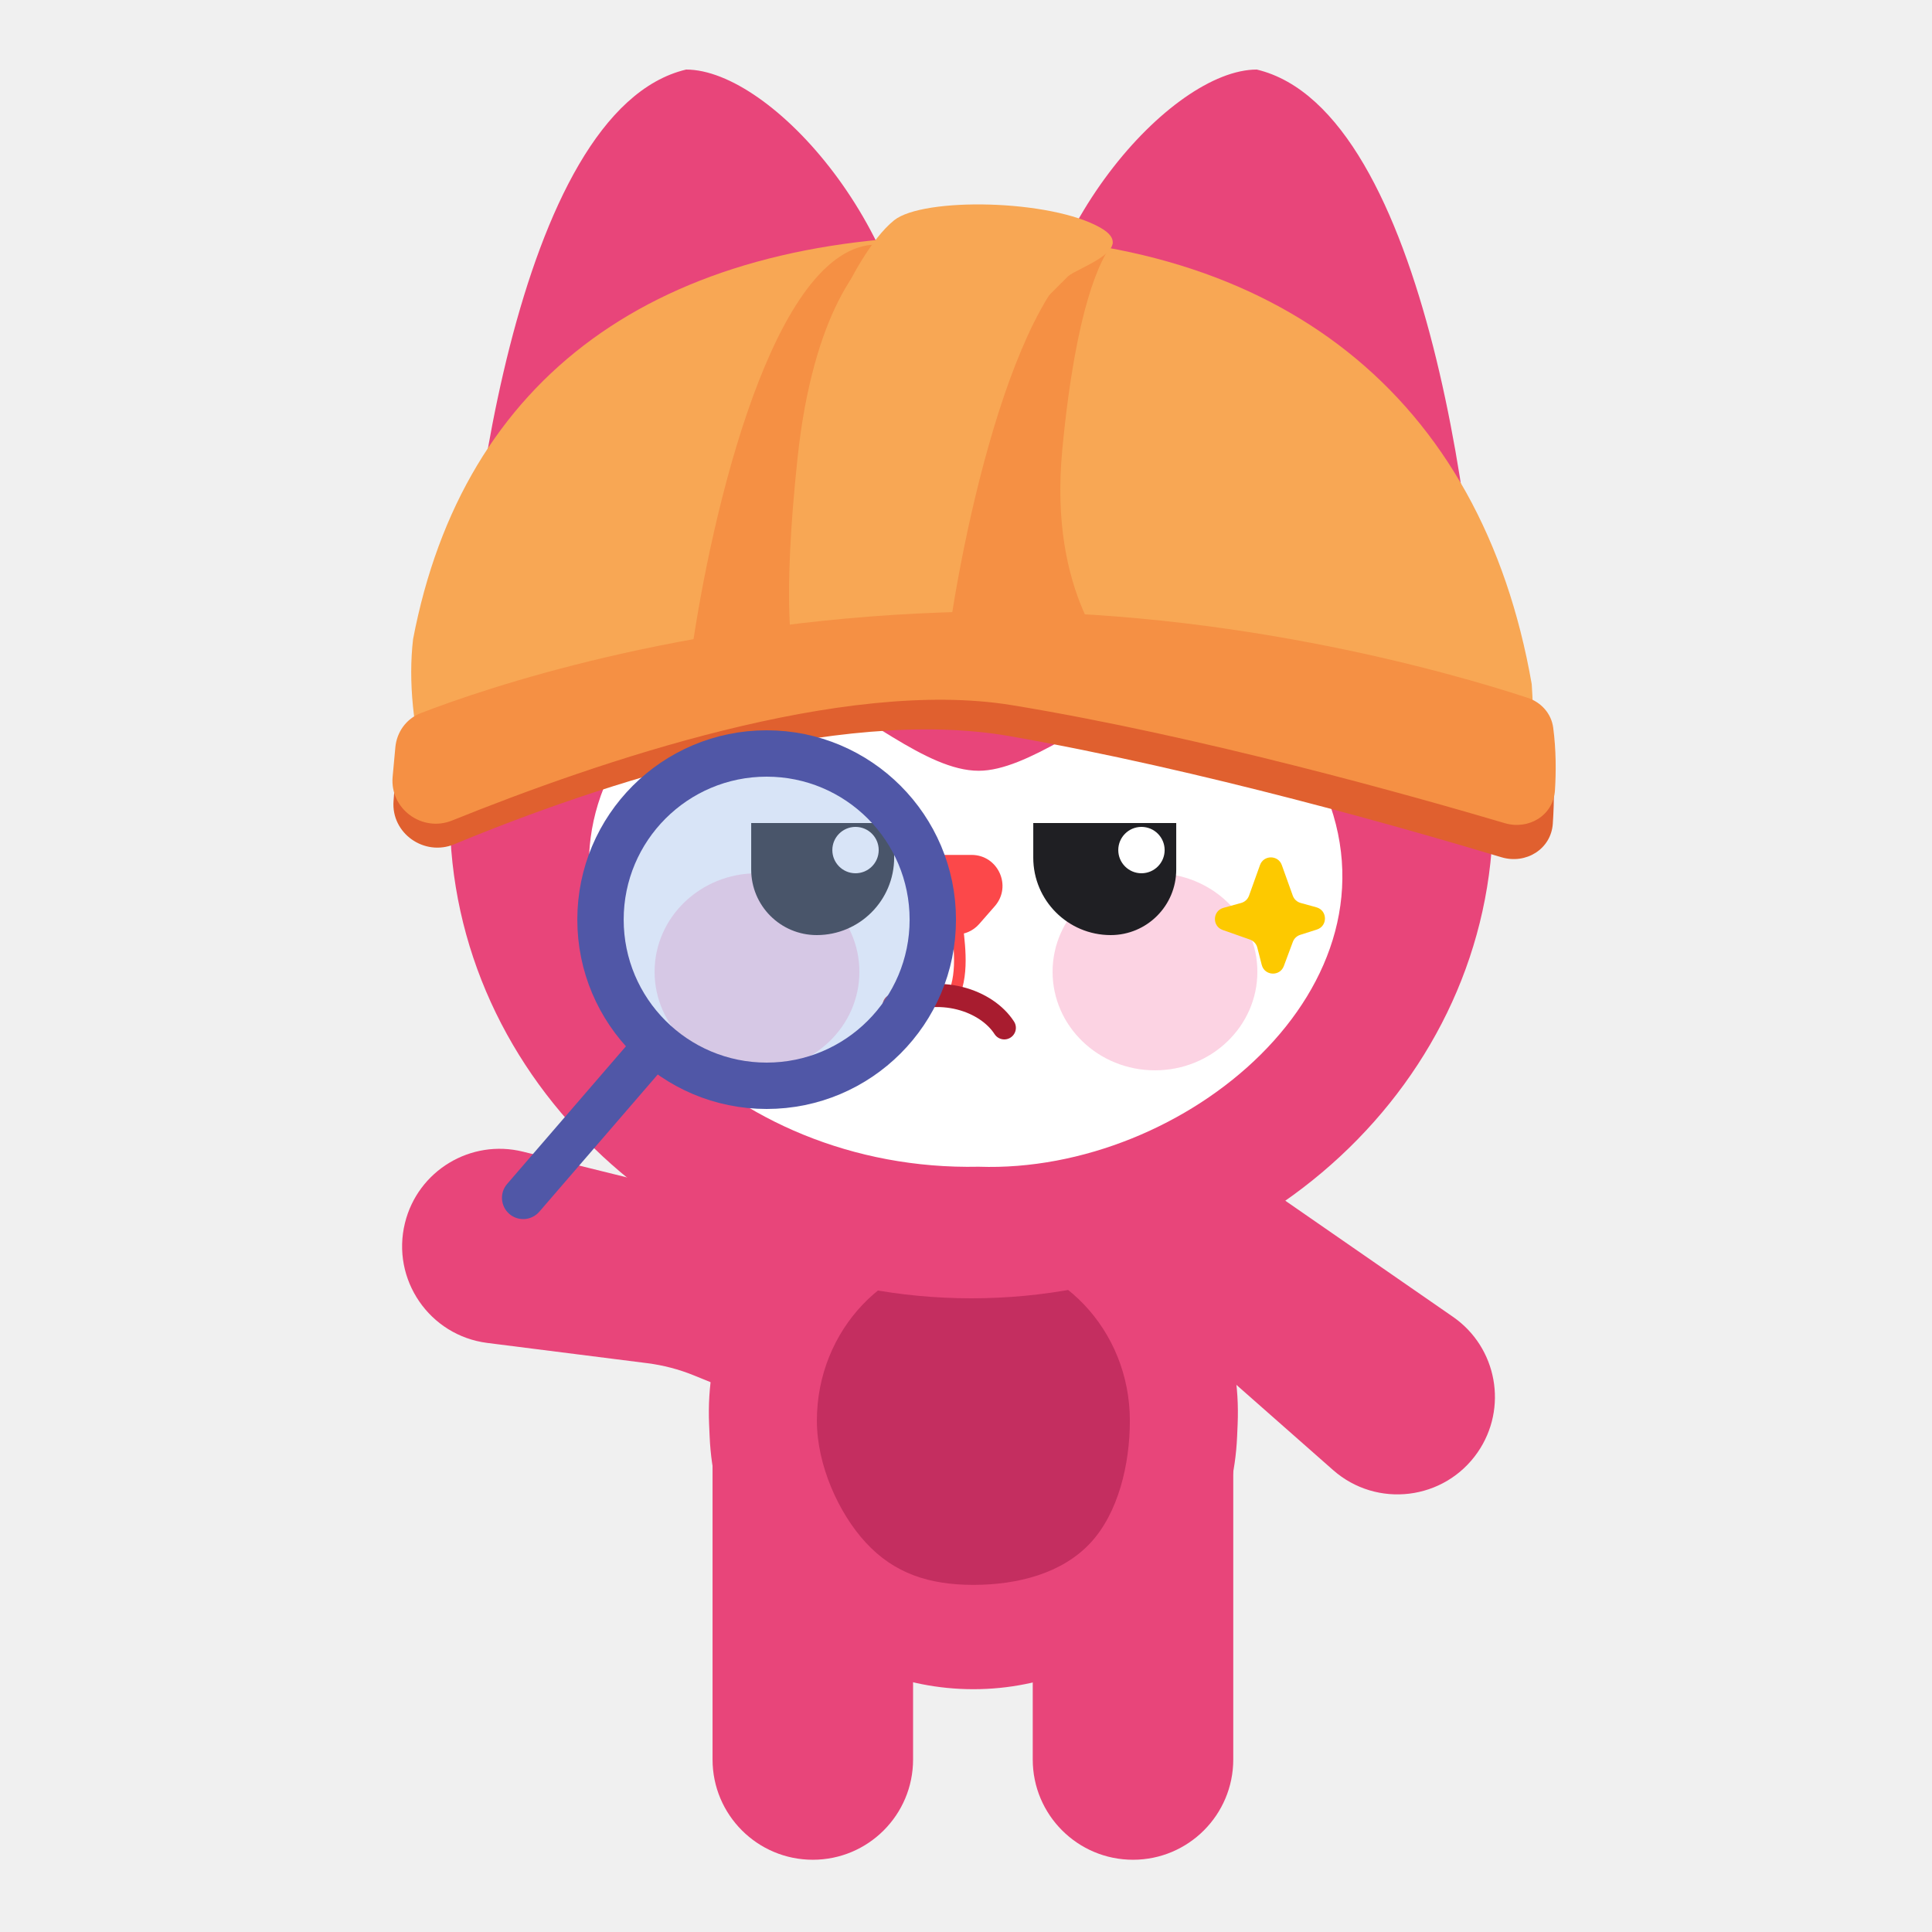
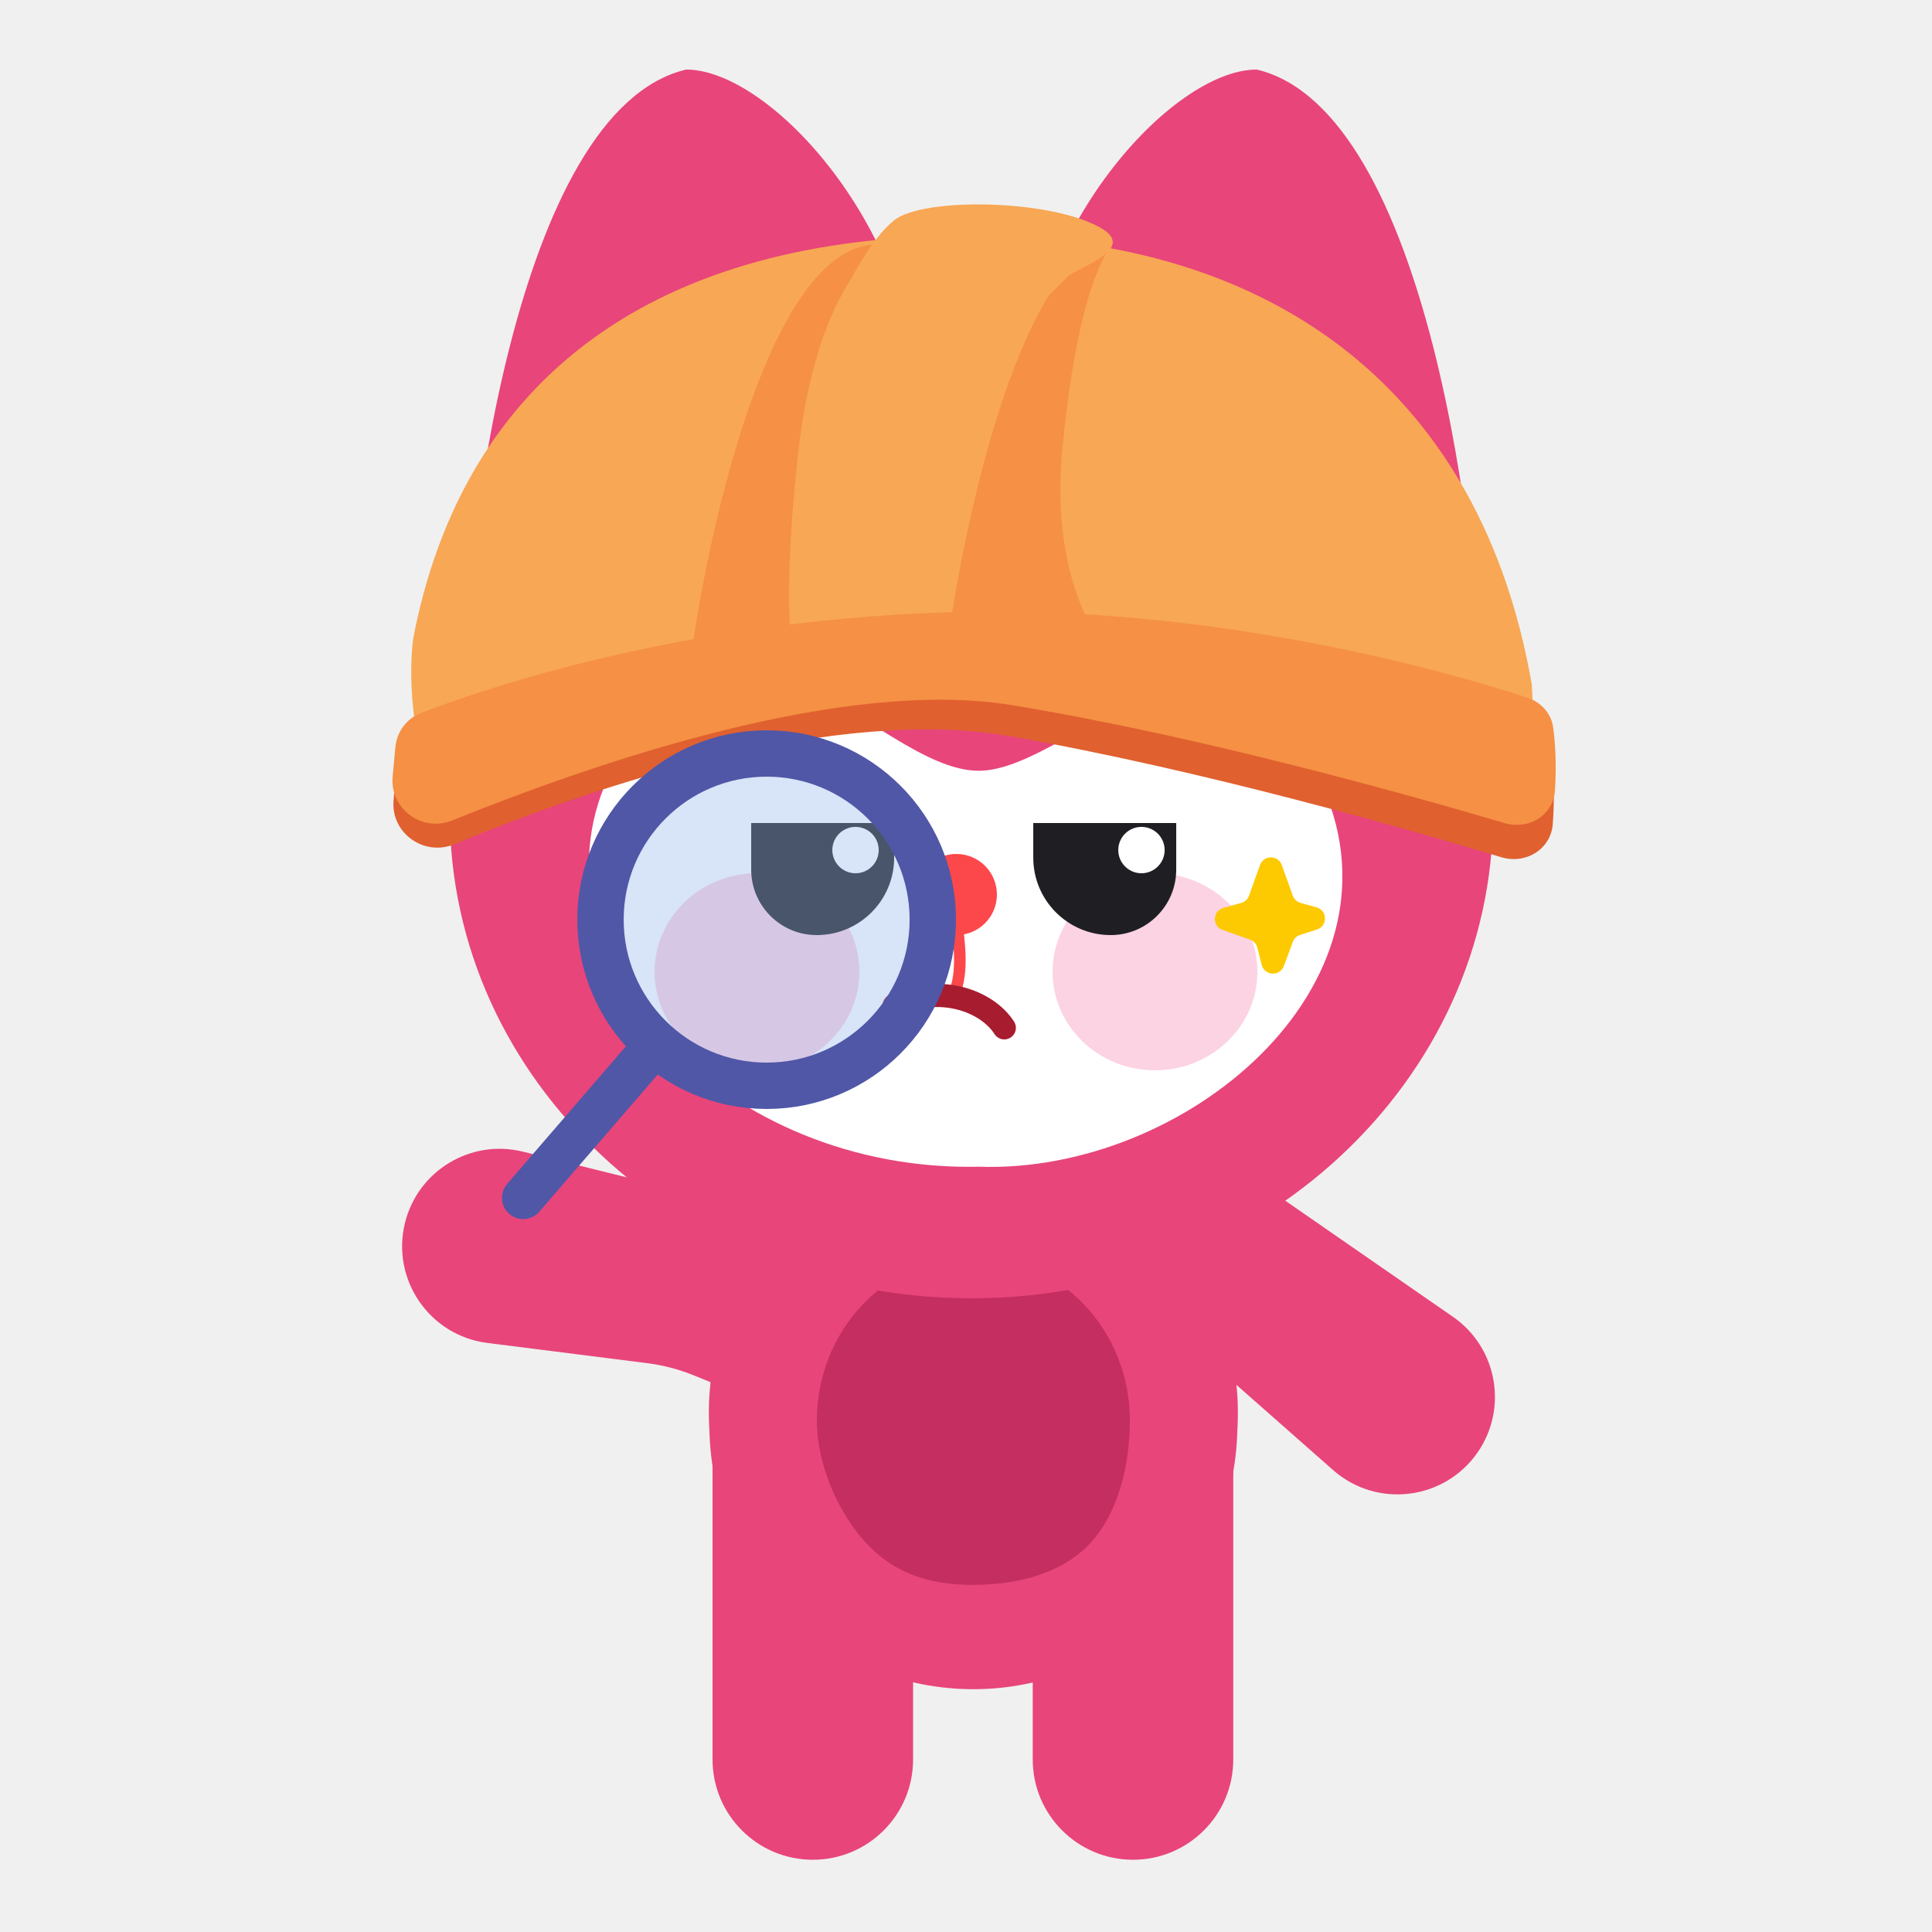
<svg xmlns="http://www.w3.org/2000/svg" width="500" height="500" viewBox="0 0 500 500" fill="none">
  <path d="M104.81 316.474C108.156 302.954 121.829 294.706 135.35 298.051L219.991 318.998C233.316 322.295 241.445 335.771 238.148 349.097C234.51 363.798 218.682 371.856 204.654 366.15L179.605 355.961C175.717 354.379 171.641 353.312 167.478 352.785L126.125 347.552C111.152 345.658 101.185 331.124 104.81 316.474Z" fill="#E8457A" />
-   <path d="M382.401 375.882C390.33 364.431 387.476 348.721 376.025 340.791L304.34 291.151C293.055 283.335 277.57 286.149 269.755 297.435C261.133 309.885 265.554 327.087 279.112 333.837L303.32 345.889C307.077 347.759 310.573 350.111 313.722 352.886L344.993 380.445C356.315 390.424 373.809 388.29 382.401 375.882Z" fill="#E8457A" />
-   <path d="M184.408 378.35H198.303C219.29 378.35 236.303 395.364 236.303 416.35V455.355C236.303 469.686 224.686 481.303 210.356 481.303V481.303C196.025 481.303 184.408 469.686 184.408 455.355V378.35Z" fill="#E8457A" />
-   <path d="M319.167 378.35H305.272C284.286 378.35 267.272 395.364 267.272 416.35V455.355C267.272 469.686 278.889 481.303 293.22 481.303V481.303C307.55 481.303 319.167 469.686 319.167 455.355V378.35Z" fill="#E8457A" />
+   <path d="M382.401 375.882C390.33 364.431 387.476 348.721 376.025 340.791L304.34 291.151C293.055 283.335 277.57 286.149 269.755 297.435C261.133 309.885 265.555 327.087 279.112 333.837L303.32 345.889C307.077 347.759 310.573 350.111 313.722 352.886L344.993 380.445C356.315 390.424 373.809 388.29 382.401 375.882Z" fill="#E8457A" />
+   <path d="M184.408 378.35H198.303C219.29 378.35 236.303 395.364 236.303 416.35V455.355C236.303 469.686 224.686 481.303 210.356 481.303C196.025 481.303 184.408 469.686 184.408 455.355V378.35Z" fill="#E8457A" />
+   <path d="M319.167 378.35H305.272C284.286 378.35 267.272 395.364 267.272 416.35V455.355C267.272 469.686 278.889 481.303 293.22 481.303C307.55 481.303 319.167 469.686 319.167 455.355V378.35Z" fill="#E8457A" />
  <path d="M183.516 368.598C181.822 329.659 212.933 297.165 251.908 297.165C290.884 297.165 321.994 329.659 320.3 368.598L320.16 371.819C318.57 408.359 288.483 437.165 251.908 437.165C215.333 437.165 185.246 408.359 183.657 371.819L183.516 368.598Z" fill="#E8457A" />
  <path d="M292.408 367.665C292.408 379.148 289.335 391.577 282.283 399.225C274.92 407.211 263.334 410.165 251.908 410.165C240.483 410.165 231.428 407.211 224.064 399.225C217.013 391.577 211.408 379.148 211.408 367.665C211.408 344.193 229.541 325.165 251.908 325.165C274.276 325.165 292.408 344.193 292.408 367.665Z" fill="#C42E60" />
  <path d="M237.408 105C237.408 149.735 235.014 272.5 212.835 272.5C190.657 272.5 119.408 231.735 119.408 187C119.408 142.265 133.408 28.5 177.566 18C199.745 18 237.408 60.265 237.408 105Z" fill="#E8457A" />
  <path d="M265.408 105C265.408 149.735 267.803 272.5 289.981 272.5C312.16 272.5 383.408 231.735 383.408 187C383.408 142.265 369.408 28.5 325.25 18C303.072 18 265.408 60.265 265.408 105Z" fill="#E8457A" />
  <path d="M386.408 210.5C386.408 279.812 325.967 336 251.408 336C176.85 336 116.408 279.812 116.408 210.5C116.408 141.188 176.85 85 251.408 85C325.967 85 386.408 141.188 386.408 210.5Z" fill="#E8457A" />
  <path d="M342.42 203.73C364.989 255.219 306.703 303.81 253.288 301.948C187.803 303.345 137.759 249.667 156.316 203.73C187.803 137.165 225.908 199.474 253.288 199.474C278.408 199.474 320.332 143.216 342.42 203.73Z" fill="white" />
  <ellipse opacity="0.46" cx="298.908" cy="251.5" rx="26.5" ry="25.5" fill="#F89FC2" />
  <ellipse opacity="0.46" cx="195.908" cy="251.5" rx="26.5" ry="25.5" fill="#F89FC2" />
  <path d="M247.766 240C248.394 245.595 249.557 254.286 245.408 260" stroke="#FC484A" stroke-width="3" />
-   <path d="M241.387 239.117C244.574 242.76 250.242 242.76 253.429 239.117L257.453 234.517C261.978 229.344 258.304 221.25 251.432 221.25H243.385C236.512 221.25 232.838 229.344 237.363 234.517L241.387 239.117Z" fill="#FC484A" />
+   <path d="M258 231.5C258 237.299 253.299 242 247.5 242C241.701 242 237 237.299 237 231.5C237 225.701 241.701 221 247.5 221C253.299 221 258 225.701 258 231.5Z" fill="#FC484A" />
  <path d="M326.084 223.878C327.034 221.227 330.782 221.227 331.732 223.878L334.573 231.801C334.902 232.719 335.657 233.42 336.597 233.68L340.697 234.814C343.572 235.609 343.651 239.657 340.81 240.563L336.487 241.943C335.61 242.223 334.91 242.89 334.588 243.753L332.255 250.017C331.229 252.772 327.264 252.56 326.537 249.712L325.396 245.244C325.148 244.273 324.431 243.49 323.485 243.157L316.426 240.673C313.655 239.698 313.791 235.735 316.622 234.952L321.22 233.68C322.16 233.42 322.915 232.719 323.244 231.801L326.084 223.878Z" fill="#FDC900" />
  <path d="M231.408 260.194C243.226 254.531 255.408 259 259.908 266" stroke="#A81C2F" stroke-width="6" stroke-linecap="round" />
  <path d="M101.847 207.297L102.422 199.82C102.723 195.908 105.075 192.47 108.704 190.98C124.774 184.378 173.348 166.908 242.879 164.255C314.568 161.519 376.172 179.139 394.714 185.087C398.301 186.238 400.953 189.224 401.433 192.96C402.359 200.15 402.261 207.369 401.865 213.175C401.417 219.762 394.888 223.758 388.566 221.852C365.161 214.798 310.941 199.214 261.313 190.515C216.599 182.677 155.215 202.872 117.574 218.488C109.814 221.708 101.203 215.674 101.847 207.297Z" fill="#E0602F" />
-   <path d="M250.408 61C331.042 61 383.408 102.5 396.408 177.044C397.072 186.032 396.619 195.034 395.175 203.918C359.035 186.125 307.548 175 250.408 175C195.745 175 146.255 185.181 110.426 201.642C106.932 188.723 105.622 176.34 106.908 165.387C119.908 97.5 169.775 61 250.408 61Z" fill="#F8A754" />
+   <path fill-rule="evenodd" clip-rule="evenodd" d="M250.408 61C331.042 61 383.408 102.5 396.408 177.044C397.072 186.032 396.619 195.034 395.175 203.918C359.035 186.125 307.548 175 250.408 175C195.745 175 146.255 185.181 110.426 201.642C106.932 188.723 105.622 176.34 106.908 165.387C119.908 97.5 169.775 61 250.408 61Z" fill="#F8A754" />
  <path d="M101.614 201.021L102.317 193.404C102.682 189.448 105.148 186.009 108.854 184.576C125.499 178.137 175.838 160.931 243.908 158.5C314.205 155.989 376.799 174.489 395.35 180.592C398.855 181.745 401.477 184.655 401.965 188.313C402.74 194.13 402.719 199.833 402.418 204.57C402.009 211.022 395.625 214.863 389.425 213.029C365.991 206.096 310.747 190.513 261.908 182.5C218.267 175.34 154.815 197.096 117.008 212.346C109.259 215.472 100.846 209.341 101.614 201.021Z" fill="#F59044" />
  <path d="M224.408 63.5C198.409 67.904 182.908 138.333 178.408 173H206.408C204.742 170.5 202.408 156.1 206.408 118.5C210.408 80.9 223.075 66.167 228.908 63.5C228.908 63 224.908 63.415 224.408 63.5Z" fill="#F59044" />
  <path d="M286.908 63C263.713 67.404 248.423 138.312 244.408 173H289.461C287.974 170.499 271.34 154.124 274.908 116.5C278.477 78.876 284.908 67 287.908 63C287.908 63 288.617 62.676 286.908 63Z" fill="#F59044" />
  <path d="M231.408 57C225.408 61.8 219.575 73 217.408 78L266.408 81.5L276.408 71.5C279.075 69.167 294.408 64.5 284.908 59C271.999 51.526 238.908 51 231.408 57Z" fill="#F8A754" />
-   <path d="M194.408 213H231.408V221.958C231.408 233.027 222.435 242 211.367 242V242C202.001 242 194.408 234.407 194.408 225.042V213Z" fill="#1F1F23" />
+   <path d="M194.408 213H231.408V221.958C231.408 233.027 222.435 242 211.367 242C202.001 242 194.408 234.407 194.408 225.042V213Z" fill="#1F1F23" />
  <circle cx="221.408" cy="220" r="6" fill="white" />
-   <path d="M304.408 213H267.408V221.958C267.408 233.027 276.381 242 287.45 242V242C296.816 242 304.408 234.407 304.408 225.042V213Z" fill="#1F1F23" />
+   <path d="M304.408 213H267.408V221.958C267.408 233.027 276.381 242 287.45 242C296.816 242 304.408 234.407 304.408 225.042V213Z" fill="#1F1F23" />
  <circle cx="6" cy="6" r="6" transform="matrix(-1 0 0 1 301.408 214)" fill="white" />
  <circle cx="198.408" cy="238" r="43" fill="#93B4E9" fill-opacity="0.36" stroke="#5057A7" stroke-width="12" />
  <path d="M171.072 277.093L174.665 272.93L166.338 265.743L162.744 269.907L166.908 273.5L171.072 277.093ZM131.244 306.407C129.26 308.706 129.515 312.179 131.815 314.164C134.114 316.148 137.587 315.893 139.572 313.593L135.408 310L131.244 306.407ZM166.908 273.5L162.744 269.907L131.244 306.407L135.408 310L139.572 313.593L171.072 277.093L166.908 273.5Z" fill="#5057A7" />
</svg>
